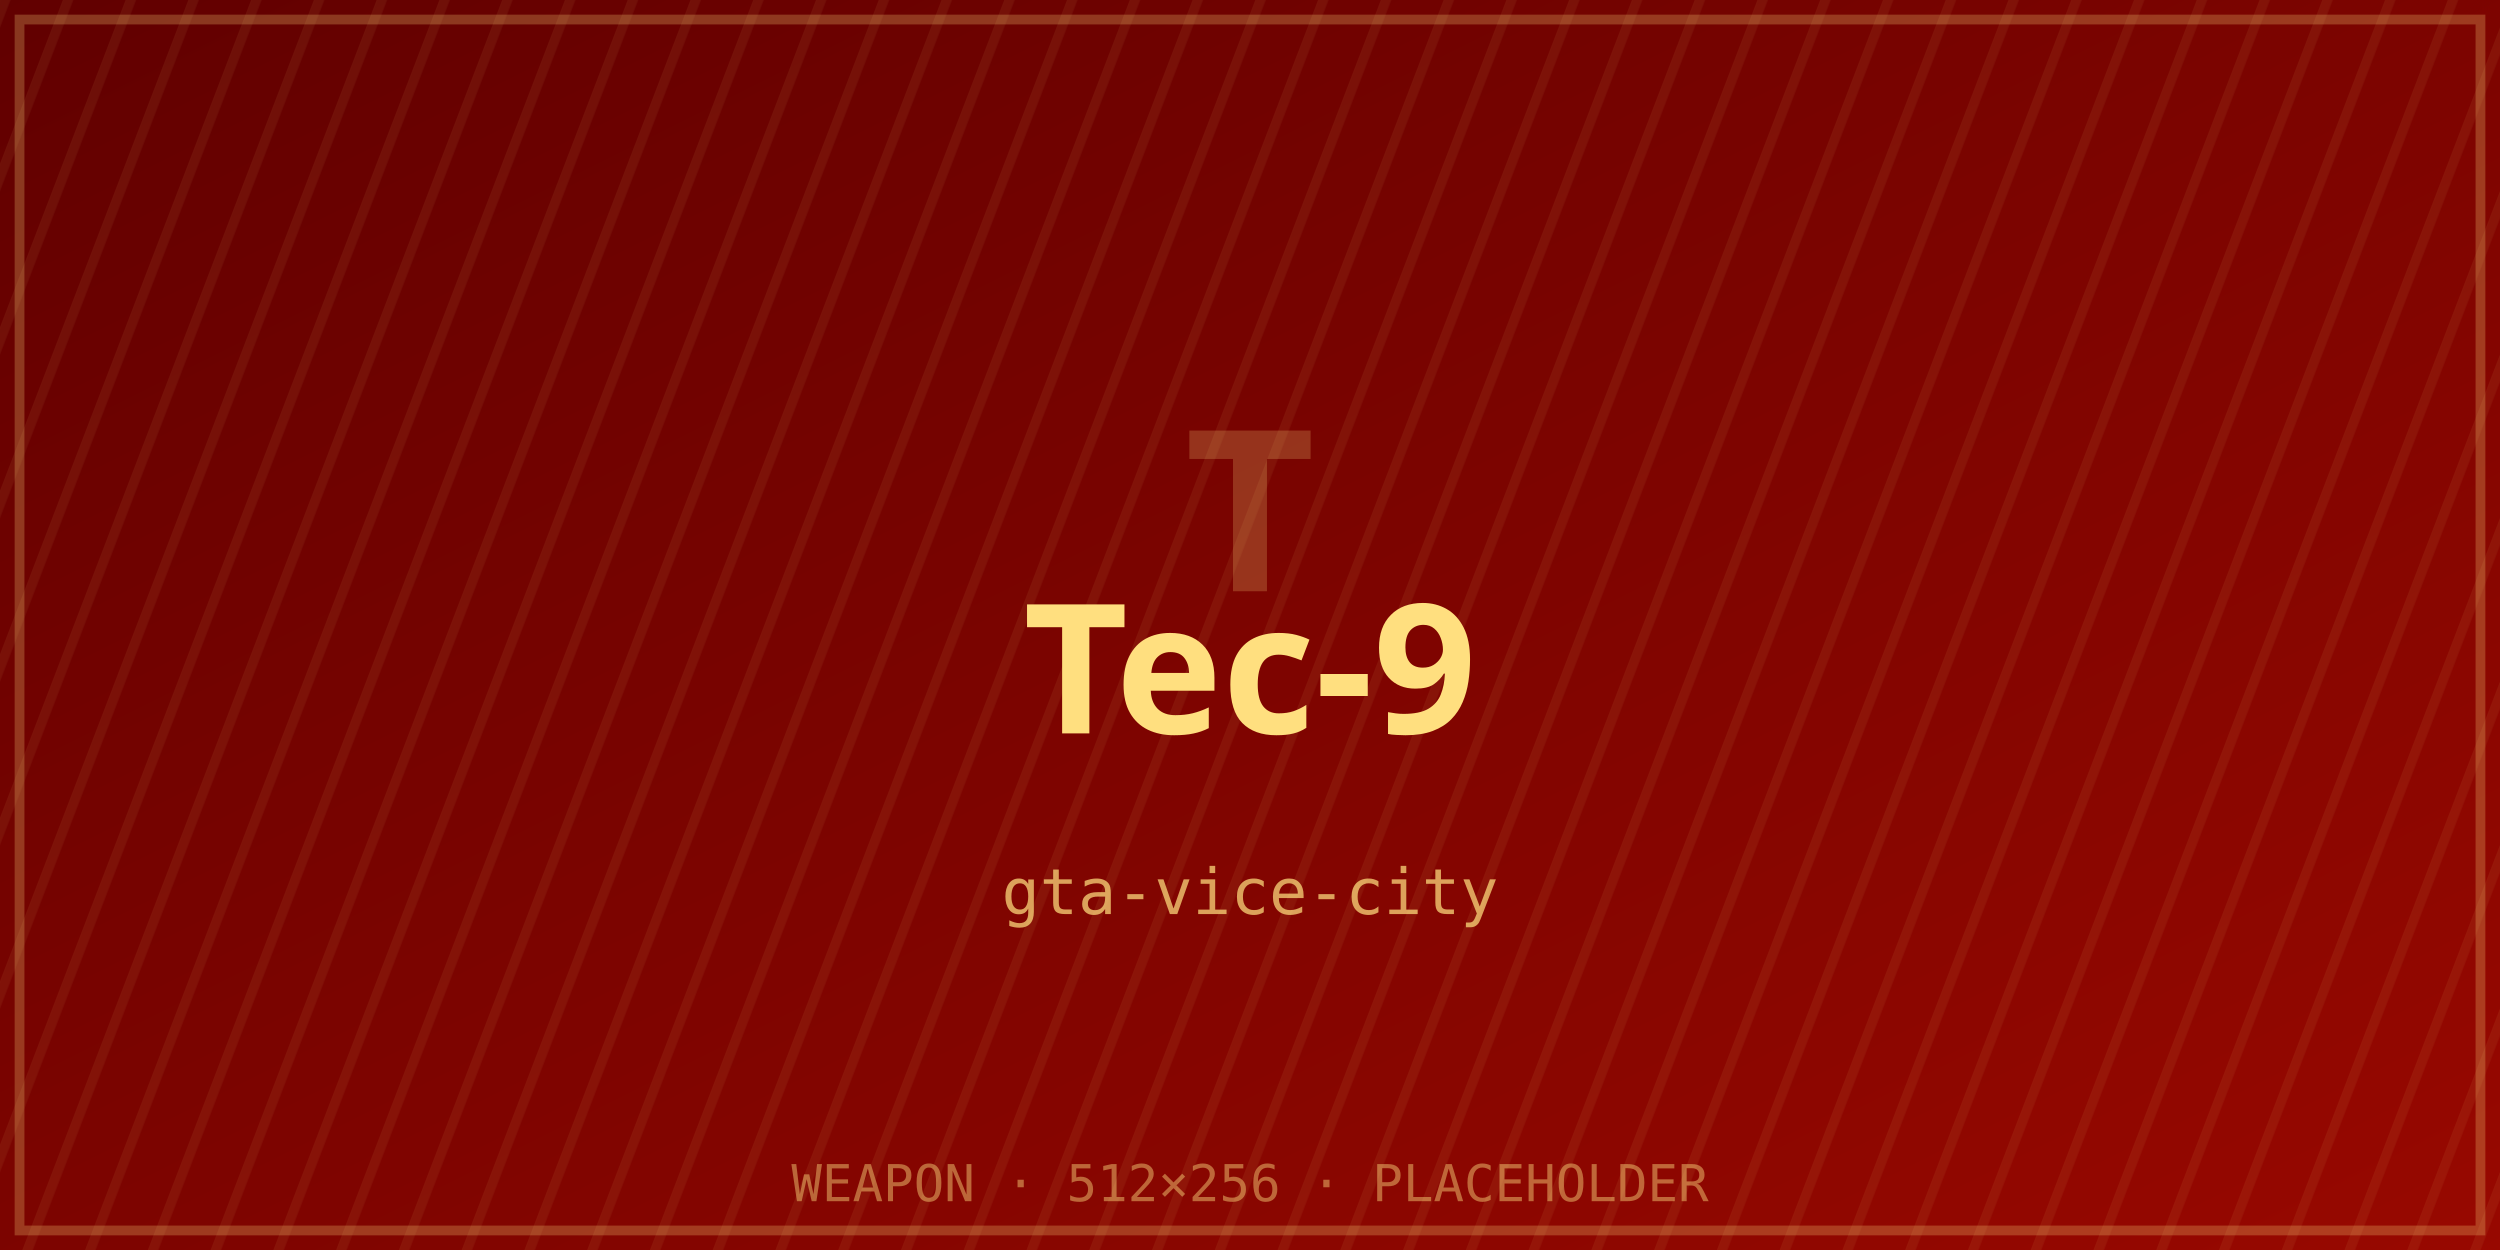
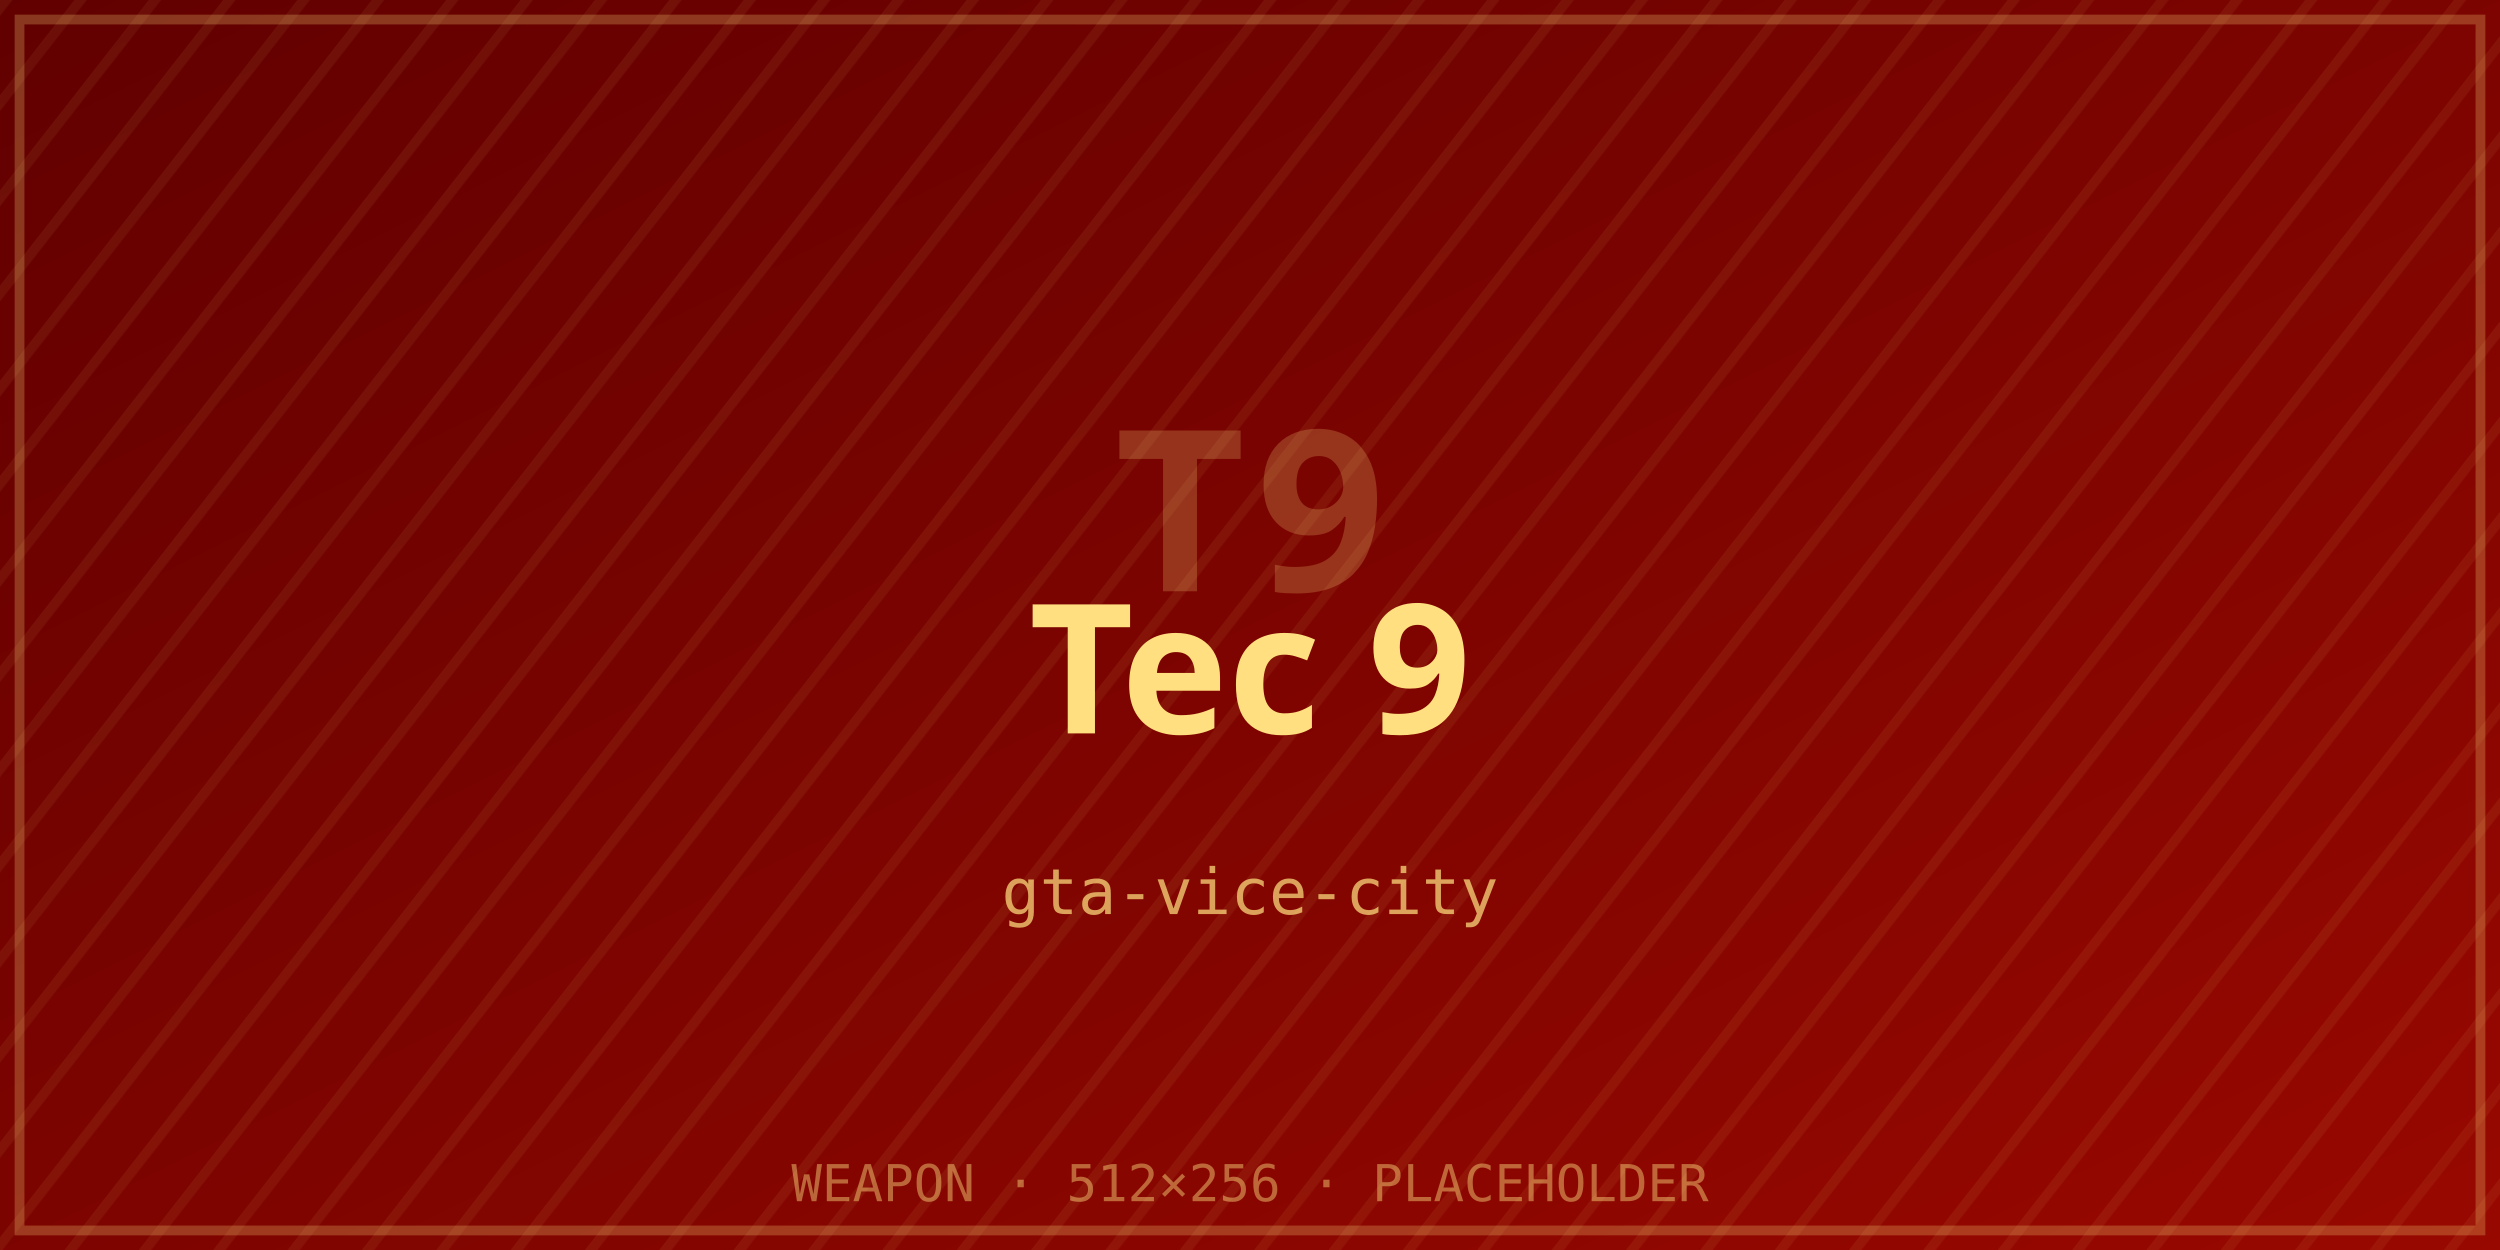
- <svg xmlns="http://www.w3.org/2000/svg" width="512" height="256" viewBox="0 0 512 256" role="img" aria-label="Tec-9 — placeholder image">
+ <svg xmlns="http://www.w3.org/2000/svg" width="512" height="256" viewBox="0 0 512 256" role="img" aria-label="Tec 9 — placeholder image">
  <defs>
    <linearGradient id="g" x1="0" y1="0" x2="1" y2="1">
      <stop offset="0" stop-color="#610000" />
      <stop offset="1" stop-color="#980800" />
    </linearGradient>
-     <pattern id="p" width="12" height="12" patternUnits="userSpaceOnUse" patternTransform="rotate(21)">
+     <pattern id="p" width="12" height="12" patternUnits="userSpaceOnUse" patternTransform="rotate(38)">
      <rect width="2" height="12" fill="#ffdf7f" opacity="0.07" />
    </pattern>
  </defs>
  <rect width="512" height="256" fill="url(#g)" />
  <rect width="512" height="256" fill="url(#p)" />
  <rect x="4" y="4" width="504" height="248" fill="none" stroke="#ffdf7f" stroke-opacity="0.25" stroke-width="2" />
-   <text x="256" y="121.088" text-anchor="middle" font-family="ui-sans-serif,system-ui,sans-serif" font-weight="800" font-size="46.08" fill="#ffdf7f" fill-opacity="0.22" letter-spacing="2.304">T</text>
-   <text x="256" y="150.2" text-anchor="middle" font-family="ui-sans-serif,system-ui,sans-serif" font-weight="700" font-size="37" fill="#ffdf7f">Tec-9</text>
+   <text x="256" y="121.088" text-anchor="middle" font-family="ui-sans-serif,system-ui,sans-serif" font-weight="800" font-size="46.08" fill="#ffdf7f" fill-opacity="0.22" letter-spacing="2.304">T9</text>
+   <text x="256" y="150.2" text-anchor="middle" font-family="ui-sans-serif,system-ui,sans-serif" font-weight="700" font-size="37" fill="#ffdf7f">Tec 9</text>
  <text x="256" y="187.2" text-anchor="middle" font-family="ui-monospace,SFMono-Regular,monospace" font-size="13" fill="#ffdf7f" fill-opacity="0.72">gta-vice-city</text>
  <text x="256" y="246" text-anchor="middle" font-family="ui-monospace,SFMono-Regular,monospace" font-size="10.4" fill="#ffdf7f" fill-opacity="0.45">WEAPON · 512×256 · PLACEHOLDER</text>
</svg>
